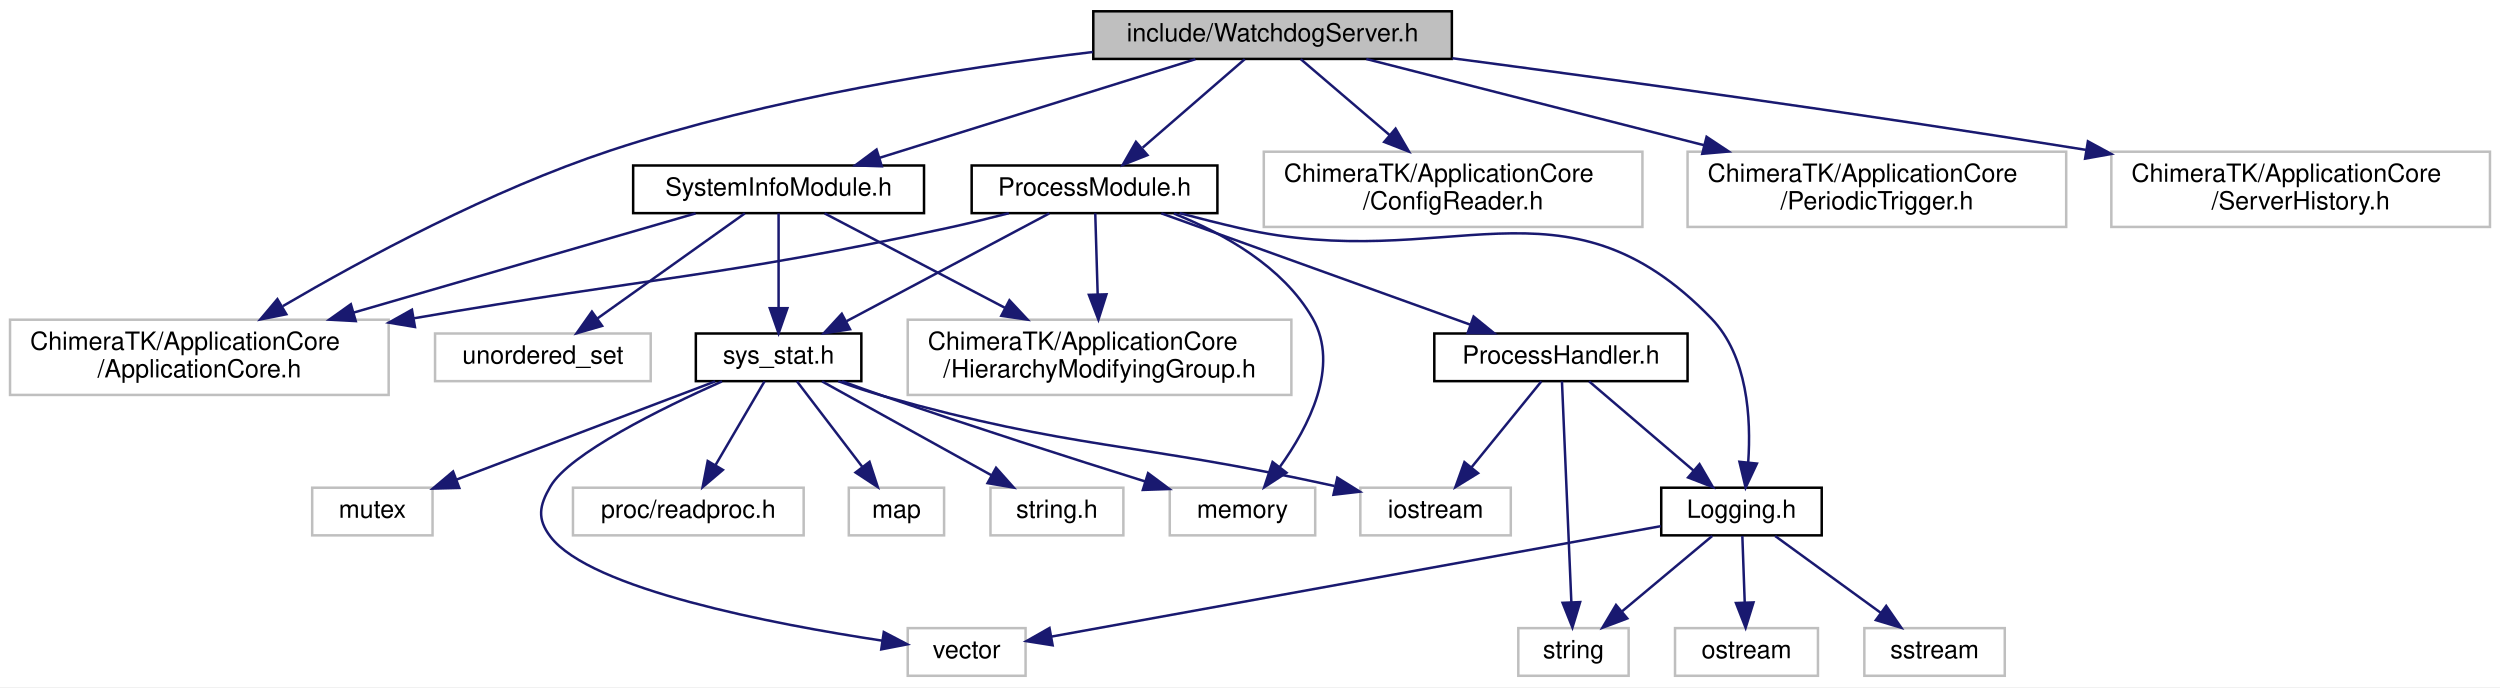
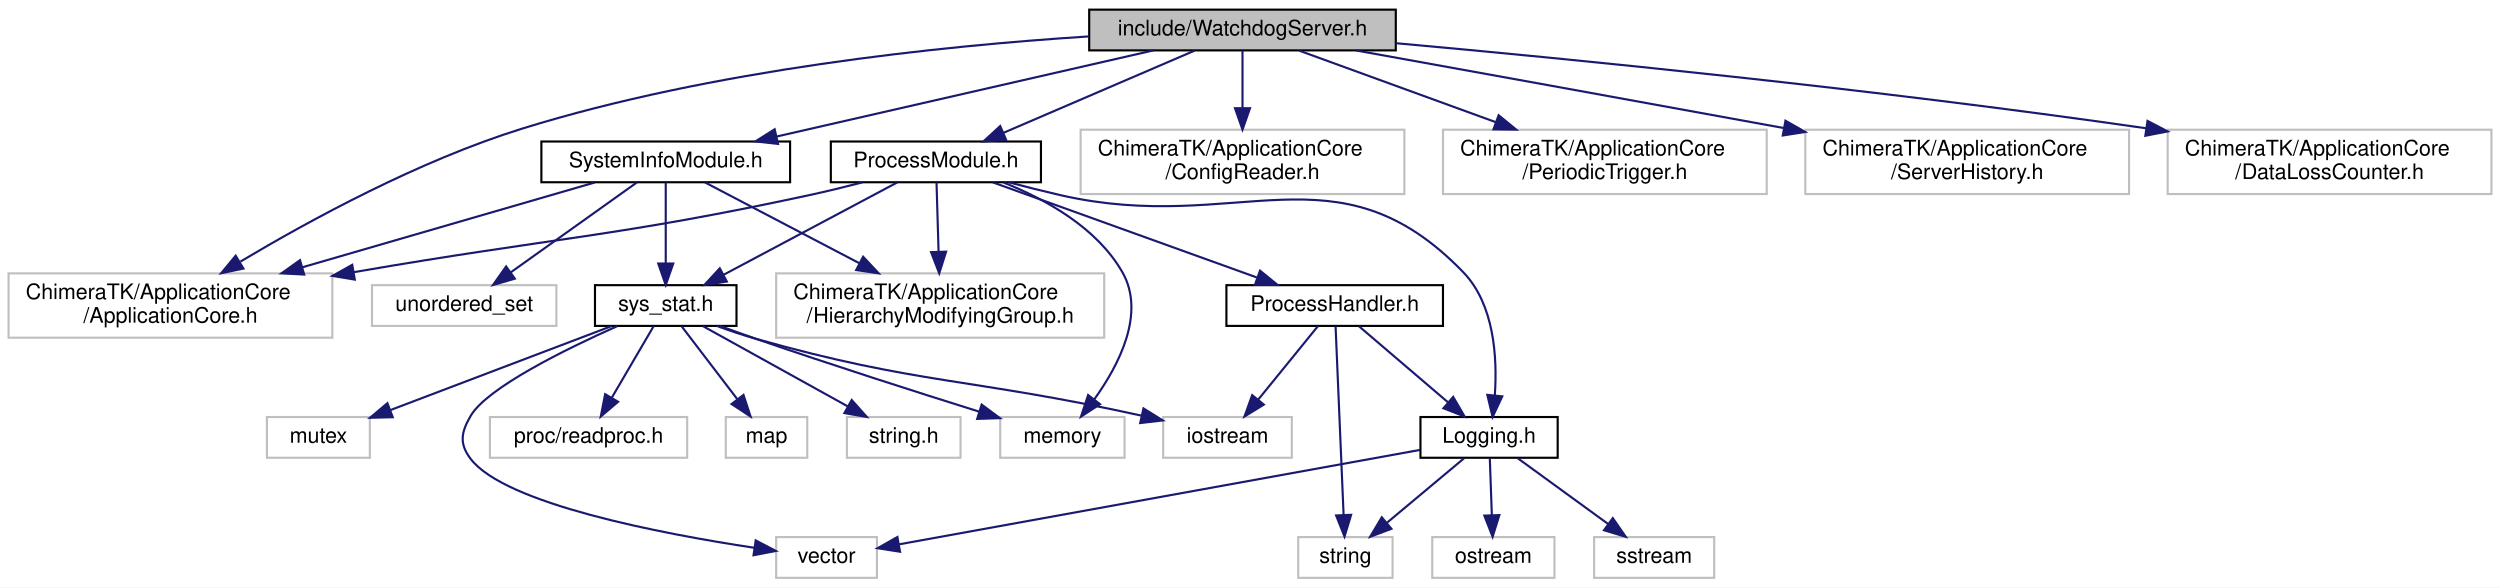
- <svg xmlns="http://www.w3.org/2000/svg" xmlns:xlink="http://www.w3.org/1999/xlink" width="997pt" height="274pt" viewBox="0.00 0.00 997.00 274.00">
+ <svg xmlns="http://www.w3.org/2000/svg" xmlns:xlink="http://www.w3.org/1999/xlink" width="1166pt" height="274pt" viewBox="0.00 0.00 1166.00 274.00">
  <g id="graph0" class="graph" transform="scale(1 1) rotate(0) translate(4 270)">
-     <polygon fill="#ffffff" stroke="transparent" points="-4,4 -4,-270 993,-270 993,4 -4,4" />
+     <polygon fill="#ffffff" stroke="transparent" points="-4,4 -4,-270 1162,-270 1162,4 -4,4" />
    <g id="node1" class="node">
-       <polygon fill="#bfbfbf" stroke="#000000" points="432,-246.5 432,-265.5 575,-265.5 575,-246.5 432,-246.5" />
-       <text text-anchor="middle" x="503.5" y="-253.5" font-family="Helvetica,sans-Serif" font-size="10.00" fill="#000000">include/WatchdogServer.h</text>
+       <polygon fill="#bfbfbf" stroke="#000000" points="504,-246.5 504,-265.5 647,-265.5 647,-246.5 504,-246.5" />
+       <text text-anchor="middle" x="575.5" y="-253.5" font-family="Helvetica,sans-Serif" font-size="10.00" fill="#000000">include/WatchdogServer.h</text>
    </g>
    <g id="node2" class="node">
      <polygon fill="#ffffff" stroke="#bfbfbf" points="0,-112.5 0,-142.5 151,-142.5 151,-112.5 0,-112.5" />
      <text text-anchor="start" x="8" y="-130.5" font-family="Helvetica,sans-Serif" font-size="10.00" fill="#000000">ChimeraTK/ApplicationCore</text>
      <text text-anchor="middle" x="75.5" y="-119.5" font-family="Helvetica,sans-Serif" font-size="10.00" fill="#000000">/ApplicationCore.h</text>
    </g>
    <g id="edge1" class="edge">
-       <path fill="none" stroke="#191970" d="M431.801,-249.265C377.901,-242.831 302.777,-230.92 239.5,-210 191.99,-194.293 141.07,-166.821 108.793,-147.923" />
-       <polygon fill="#191970" stroke="#191970" points="110.188,-144.682 99.801,-142.597 106.621,-150.705 110.188,-144.682" />
+       <path fill="none" stroke="#191970" d="M503.883,-253.024C434.831,-248.573 328.061,-237.499 239.5,-210 191.434,-195.075 140.265,-167.172 108.11,-147.981" />
+       <polygon fill="#191970" stroke="#191970" points="109.534,-144.751 99.165,-142.573 105.912,-150.742 109.534,-144.751" />
    </g>
    <g id="node3" class="node">
      <polygon fill="#ffffff" stroke="#bfbfbf" points="500,-179.5 500,-209.5 651,-209.5 651,-179.5 500,-179.5" />
      <text text-anchor="start" x="508" y="-197.5" font-family="Helvetica,sans-Serif" font-size="10.00" fill="#000000">ChimeraTK/ApplicationCore</text>
      <text text-anchor="middle" x="575.5" y="-186.5" font-family="Helvetica,sans-Serif" font-size="10.00" fill="#000000">/ConfigReader.h</text>
    </g>
    <g id="edge2" class="edge">
-       <path fill="none" stroke="#191970" d="M514.75,-246.391C524.224,-238.299 538.129,-226.421 550.247,-216.071" />
-       <polygon fill="#191970" stroke="#191970" points="552.556,-218.701 557.887,-209.545 548.01,-213.378 552.556,-218.701" />
+       <path fill="none" stroke="#191970" d="M575.5,-246.391C575.5,-239.223 575.5,-229.086 575.5,-219.671" />
+       <polygon fill="#191970" stroke="#191970" points="579,-219.545 575.5,-209.545 572,-219.545 579,-219.545" />
    </g>
    <g id="node4" class="node">
      <polygon fill="#ffffff" stroke="#bfbfbf" points="669,-179.5 669,-209.5 820,-209.5 820,-179.5 669,-179.5" />
      <text text-anchor="start" x="677" y="-197.5" font-family="Helvetica,sans-Serif" font-size="10.00" fill="#000000">ChimeraTK/ApplicationCore</text>
      <text text-anchor="middle" x="744.5" y="-186.5" font-family="Helvetica,sans-Serif" font-size="10.00" fill="#000000">/PeriodicTrigger.h</text>
    </g>
    <g id="edge3" class="edge">
-       <path fill="none" stroke="#191970" d="M540.892,-246.458C576.783,-237.299 631.854,-223.246 675.676,-212.063" />
-       <polygon fill="#191970" stroke="#191970" points="676.588,-215.442 685.412,-209.578 674.857,-208.66 676.588,-215.442" />
+       <path fill="none" stroke="#191970" d="M601.906,-246.391C626.367,-237.489 663.415,-224.007 693.617,-213.017" />
+       <polygon fill="#191970" stroke="#191970" points="694.958,-216.253 703.158,-209.545 692.564,-209.675 694.958,-216.253" />
    </g>
    <g id="node5" class="node">
      <polygon fill="#ffffff" stroke="#bfbfbf" points="838,-179.5 838,-209.5 989,-209.5 989,-179.5 838,-179.5" />
      <text text-anchor="start" x="846" y="-197.5" font-family="Helvetica,sans-Serif" font-size="10.00" fill="#000000">ChimeraTK/ApplicationCore</text>
      <text text-anchor="middle" x="913.5" y="-186.5" font-family="Helvetica,sans-Serif" font-size="10.00" fill="#000000">/ServerHistory.h</text>
    </g>
    <g id="edge4" class="edge">
-       <path fill="none" stroke="#191970" d="M575.178,-246.772C638.993,-238.354 735.147,-225.174 827.852,-210.233" />
-       <polygon fill="#191970" stroke="#191970" points="828.659,-213.648 837.97,-208.593 827.539,-206.738 828.659,-213.648" />
+       <path fill="none" stroke="#191970" d="M628.536,-246.448C677.719,-237.578 753.234,-223.928 827.897,-210.29" />
+       <polygon fill="#191970" stroke="#191970" points="828.738,-213.695 837.946,-208.454 827.48,-206.809 828.738,-213.695" />
    </g>
    <g id="node6" class="node">
-       <g id="a_node6">
+       <polygon fill="#ffffff" stroke="#bfbfbf" points="1007,-179.5 1007,-209.5 1158,-209.5 1158,-179.5 1007,-179.5" />
+       <text text-anchor="start" x="1015" y="-197.5" font-family="Helvetica,sans-Serif" font-size="10.00" fill="#000000">ChimeraTK/ApplicationCore</text>
+       <text text-anchor="middle" x="1082.5" y="-186.5" font-family="Helvetica,sans-Serif" font-size="10.00" fill="#000000">/DataLossCounter.h</text>
+     </g>
+     <g id="edge5" class="edge">
+       <path fill="none" stroke="#191970" d="M647.181,-249.838C729.341,-242.408 868.248,-228.725 996.951,-210.167" />
+       <polygon fill="#191970" stroke="#191970" points="997.596,-213.61 1006.988,-208.707 996.588,-206.683 997.596,-213.61" />
+     </g>
+     <g id="node7" class="node">
+       <g id="a_node7">
        <a xlink:href="SystemInfoModule_8h.html" target="_top" xlink:title="SystemInfoModule.h">
          <polygon fill="#ffffff" stroke="#000000" points="248.5,-185 248.5,-204 364.5,-204 364.5,-185 248.5,-185" />
          <text text-anchor="middle" x="306.5" y="-192" font-family="Helvetica,sans-Serif" font-size="10.00" fill="#000000">SystemInfoModule.h</text>
        </a>
      </g>
    </g>
-     <g id="edge5" class="edge">
-       <path fill="none" stroke="#191970" d="M472.719,-246.391C438.745,-235.785 383.94,-218.675 346.623,-207.026" />
-       <polygon fill="#191970" stroke="#191970" points="347.654,-203.681 337.065,-204.042 345.568,-210.363 347.654,-203.681" />
-     </g>
-     <g id="node17" class="node">
-       <g id="a_node17">
+     <g id="edge6" class="edge">
+       <path fill="none" stroke="#191970" d="M533.764,-246.458C486.449,-235.641 409.271,-217.996 358.186,-206.317" />
+       <polygon fill="#191970" stroke="#191970" points="358.863,-202.881 348.334,-204.064 357.302,-209.705 358.863,-202.881" />
+     </g>
+     <g id="node18" class="node">
+       <g id="a_node18">
        <a xlink:href="ProcessModule_8h.html" target="_top" xlink:title="ProcessModule.h">
          <polygon fill="#ffffff" stroke="#000000" points="383.5,-185 383.5,-204 481.5,-204 481.5,-185 383.5,-185" />
          <text text-anchor="middle" x="432.5" y="-192" font-family="Helvetica,sans-Serif" font-size="10.00" fill="#000000">ProcessModule.h</text>
        </a>
      </g>
    </g>
-     <g id="edge17" class="edge">
-       <path fill="none" stroke="#191970" d="M492.406,-246.391C481.529,-236.968 464.725,-222.413 451.68,-211.114" />
-       <polygon fill="#191970" stroke="#191970" points="453.6,-208.147 443.75,-204.245 449.017,-213.438 453.6,-208.147" />
-     </g>
-     <g id="edge6" class="edge">
+     <g id="edge18" class="edge">
+       <path fill="none" stroke="#191970" d="M553.156,-246.391C529.23,-236.101 491.069,-219.689 464.078,-208.081" />
+       <polygon fill="#191970" stroke="#191970" points="465.256,-204.778 454.687,-204.042 462.49,-211.208 465.256,-204.778" />
+     </g>
+     <g id="edge7" class="edge">
      <path fill="none" stroke="#191970" d="M273.403,-184.9C237.913,-174.607 180.763,-158.031 136.981,-145.332" />
      <polygon fill="#191970" stroke="#191970" points="137.871,-141.946 127.291,-142.522 135.921,-148.669 137.871,-141.946" />
    </g>
-     <g id="node7" class="node">
+     <g id="node8" class="node">
      <polygon fill="#ffffff" stroke="#bfbfbf" points="358,-112.5 358,-142.5 511,-142.5 511,-112.5 358,-112.5" />
      <text text-anchor="start" x="366" y="-130.5" font-family="Helvetica,sans-Serif" font-size="10.00" fill="#000000">ChimeraTK/ApplicationCore</text>
      <text text-anchor="middle" x="434.5" y="-119.5" font-family="Helvetica,sans-Serif" font-size="10.00" fill="#000000">/HierarchyModifyingGroup.h</text>
    </g>
-     <g id="edge7" class="edge">
+     <g id="edge8" class="edge">
      <path fill="none" stroke="#191970" d="M324.839,-184.9C343.513,-175.126 373.009,-159.686 396.709,-147.281" />
      <polygon fill="#191970" stroke="#191970" points="398.565,-150.26 405.802,-142.522 395.319,-144.058 398.565,-150.26" />
    </g>
-     <g id="node8" class="node">
-       <g id="a_node8">
+     <g id="node9" class="node">
+       <g id="a_node9">
        <a xlink:href="sys__stat_8h.html" target="_top" xlink:title="sys_stat.h">
          <polygon fill="#ffffff" stroke="#000000" points="273.5,-118 273.5,-137 339.5,-137 339.5,-118 273.5,-118" />
          <text text-anchor="middle" x="306.5" y="-125" font-family="Helvetica,sans-Serif" font-size="10.00" fill="#000000">sys_stat.h</text>
        </a>
      </g>
    </g>
-     <g id="edge8" class="edge">
+     <g id="edge9" class="edge">
      <path fill="none" stroke="#191970" d="M306.5,-184.9C306.5,-175.149 306.5,-159.76 306.5,-147.369" />
      <polygon fill="#191970" stroke="#191970" points="310,-147.082 306.5,-137.082 303,-147.082 310,-147.082" />
    </g>
-     <g id="node16" class="node">
+     <g id="node17" class="node">
      <polygon fill="#ffffff" stroke="#bfbfbf" points="169.5,-118 169.5,-137 255.5,-137 255.5,-118 169.5,-118" />
      <text text-anchor="middle" x="212.5" y="-125" font-family="Helvetica,sans-Serif" font-size="10.00" fill="#000000">unordered_set</text>
    </g>
-     <g id="edge16" class="edge">
+     <g id="edge17" class="edge">
      <path fill="none" stroke="#191970" d="M293.032,-184.9C277.676,-173.955 252.354,-155.906 234.202,-142.969" />
      <polygon fill="#191970" stroke="#191970" points="236.118,-140.036 225.943,-137.082 232.055,-145.736 236.118,-140.036" />
    </g>
-     <g id="node9" class="node">
+     <g id="node10" class="node">
      <polygon fill="#ffffff" stroke="#bfbfbf" points="334.5,-56.5 334.5,-75.5 372.5,-75.5 372.5,-56.5 334.5,-56.5" />
      <text text-anchor="middle" x="353.5" y="-63.5" font-family="Helvetica,sans-Serif" font-size="10.00" fill="#000000">map</text>
    </g>
-     <g id="edge9" class="edge">
+     <g id="edge10" class="edge">
      <path fill="none" stroke="#191970" d="M313.844,-117.891C320.77,-108.827 331.326,-95.015 339.806,-83.919" />
      <polygon fill="#191970" stroke="#191970" points="342.762,-85.816 346.053,-75.745 337.2,-81.565 342.762,-85.816" />
    </g>
-     <g id="node10" class="node">
+     <g id="node11" class="node">
      <polygon fill="#ffffff" stroke="#bfbfbf" points="391,-56.5 391,-75.5 444,-75.5 444,-56.5 391,-56.5" />
      <text text-anchor="middle" x="417.5" y="-63.5" font-family="Helvetica,sans-Serif" font-size="10.00" fill="#000000">string.h</text>
    </g>
-     <g id="edge10" class="edge">
+     <g id="edge11" class="edge">
      <path fill="none" stroke="#191970" d="M323.844,-117.891C341.927,-107.871 370.486,-92.048 391.317,-80.507" />
      <polygon fill="#191970" stroke="#191970" points="393.227,-83.45 400.278,-75.542 389.835,-77.327 393.227,-83.45" />
    </g>
-     <g id="node11" class="node">
+     <g id="node12" class="node">
      <polygon fill="#ffffff" stroke="#bfbfbf" points="462.5,-56.5 462.5,-75.5 520.5,-75.5 520.5,-56.5 462.5,-56.5" />
      <text text-anchor="middle" x="491.5" y="-63.5" font-family="Helvetica,sans-Serif" font-size="10.00" fill="#000000">memory</text>
    </g>
-     <g id="edge11" class="edge">
+     <g id="edge12" class="edge">
      <path fill="none" stroke="#191970" d="M331.757,-117.982C337.26,-115.964 343.063,-113.877 348.5,-112 383.562,-99.897 423.805,-87.043 452.649,-78.009" />
      <polygon fill="#191970" stroke="#191970" points="453.847,-81.302 462.349,-74.98 451.76,-74.62 453.847,-81.302" />
    </g>
-     <g id="node12" class="node">
+     <g id="node13" class="node">
      <polygon fill="#ffffff" stroke="#bfbfbf" points="120.5,-56.5 120.5,-75.5 168.5,-75.5 168.5,-56.5 120.5,-56.5" />
      <text text-anchor="middle" x="144.5" y="-63.5" font-family="Helvetica,sans-Serif" font-size="10.00" fill="#000000">mutex</text>
    </g>
-     <g id="edge12" class="edge">
+     <g id="edge13" class="edge">
      <path fill="none" stroke="#191970" d="M281.188,-117.891C253.404,-107.343 208.679,-90.364 178.004,-78.719" />
      <polygon fill="#191970" stroke="#191970" points="179.169,-75.418 168.578,-75.141 176.685,-81.962 179.169,-75.418" />
    </g>
-     <g id="node13" class="node">
+     <g id="node14" class="node">
      <polygon fill="#ffffff" stroke="#bfbfbf" points="358,-.5 358,-19.5 405,-19.5 405,-.5 358,-.5" />
      <text text-anchor="middle" x="381.5" y="-7.5" font-family="Helvetica,sans-Serif" font-size="10.00" fill="#000000">vector</text>
    </g>
-     <g id="edge13" class="edge">
+     <g id="edge14" class="edge">
      <path fill="none" stroke="#191970" d="M283.92,-117.902C259.534,-107.021 223.135,-89.094 215.5,-76 211.023,-68.321 210.119,-63.075 215.5,-56 231.464,-35.01 304.216,-21.109 347.935,-14.492" />
      <polygon fill="#191970" stroke="#191970" points="348.459,-17.952 357.846,-13.04 347.445,-11.026 348.459,-17.952" />
    </g>
-     <g id="node14" class="node">
+     <g id="node15" class="node">
      <polygon fill="#ffffff" stroke="#bfbfbf" points="538.5,-56.5 538.5,-75.5 598.5,-75.5 598.5,-56.5 538.5,-56.5" />
      <text text-anchor="middle" x="568.5" y="-63.5" font-family="Helvetica,sans-Serif" font-size="10.00" fill="#000000">iostream</text>
    </g>
-     <g id="edge14" class="edge">
+     <g id="edge15" class="edge">
      <path fill="none" stroke="#191970" d="M330.273,-117.989C336.17,-115.835 342.516,-113.688 348.5,-112 424.356,-90.602 447.711,-93.885 528.2,-76.182" />
      <polygon fill="#191970" stroke="#191970" points="529.314,-79.519 538.306,-73.916 527.782,-72.689 529.314,-79.519" />
    </g>
-     <g id="node15" class="node">
+     <g id="node16" class="node">
      <polygon fill="#ffffff" stroke="#bfbfbf" points="224.5,-56.5 224.5,-75.5 316.5,-75.5 316.5,-56.5 224.5,-56.5" />
      <text text-anchor="middle" x="270.5" y="-63.5" font-family="Helvetica,sans-Serif" font-size="10.00" fill="#000000">proc/readproc.h</text>
    </g>
-     <g id="edge15" class="edge">
+     <g id="edge16" class="edge">
      <path fill="none" stroke="#191970" d="M300.875,-117.891C295.675,-109.007 287.803,-95.56 281.377,-84.581" />
      <polygon fill="#191970" stroke="#191970" points="284.277,-82.607 276.204,-75.745 278.236,-86.143 284.277,-82.607" />
    </g>
-     <g id="edge18" class="edge">
+     <g id="edge19" class="edge">
      <path fill="none" stroke="#191970" d="M398.307,-184.963C390.207,-182.858 381.575,-180.739 373.5,-179 282.76,-159.454 256.77,-159.58 161.139,-143.086" />
      <polygon fill="#191970" stroke="#191970" points="161.487,-139.594 151.035,-141.326 160.286,-146.49 161.487,-139.594" />
    </g>
-     <g id="edge19" class="edge">
+     <g id="edge20" class="edge">
      <path fill="none" stroke="#191970" d="M432.787,-184.9C433.037,-176.51 433.412,-163.945 433.748,-152.708" />
      <polygon fill="#191970" stroke="#191970" points="437.252,-152.622 434.052,-142.522 430.255,-152.413 437.252,-152.622" />
    </g>
-     <g id="edge21" class="edge">
+     <g id="edge22" class="edge">
      <path fill="none" stroke="#191970" d="M414.447,-184.9C393.302,-173.656 358.06,-154.917 333.622,-141.922" />
      <polygon fill="#191970" stroke="#191970" points="334.992,-138.686 324.519,-137.082 331.705,-144.867 334.992,-138.686" />
    </g>
-     <g id="edge20" class="edge">
+     <g id="edge21" class="edge">
      <path fill="none" stroke="#191970" d="M464.134,-184.831C483.862,-176.976 507.677,-163.737 519.5,-143 530.378,-123.92 517.948,-99.844 506.369,-83.74" />
      <polygon fill="#191970" stroke="#191970" points="509.05,-81.486 500.177,-75.696 503.503,-85.755 509.05,-81.486" />
    </g>
-     <g id="node18" class="node">
-       <g id="a_node18">
+     <g id="node19" class="node">
+       <g id="a_node19">
        <a xlink:href="ProcessHandler_8h.html" target="_top" xlink:title="ProcessHandler.h">
          <polygon fill="#ffffff" stroke="#000000" points="568,-118 568,-137 669,-137 669,-118 568,-118" />
          <text text-anchor="middle" x="618.5" y="-125" font-family="Helvetica,sans-Serif" font-size="10.00" fill="#000000">ProcessHandler.h</text>
        </a>
      </g>
    </g>
-     <g id="edge22" class="edge">
+     <g id="edge23" class="edge">
      <path fill="none" stroke="#191970" d="M459.149,-184.9C491.469,-173.258 546.097,-153.581 582.232,-140.564" />
      <polygon fill="#191970" stroke="#191970" points="583.678,-143.764 591.9,-137.082 581.306,-137.178 583.678,-143.764" />
    </g>
-     <g id="node20" class="node">
-       <g id="a_node20">
+     <g id="node21" class="node">
+       <g id="a_node21">
        <a xlink:href="Logging_8h.html" target="_top" xlink:title="Logging.h">
          <polygon fill="#ffffff" stroke="#000000" points="658.5,-56.5 658.5,-75.5 722.5,-75.5 722.5,-56.5 658.5,-56.5" />
          <text text-anchor="middle" x="690.5" y="-63.5" font-family="Helvetica,sans-Serif" font-size="10.00" fill="#000000">Logging.h</text>
        </a>
      </g>
    </g>
-     <g id="edge30" class="edge">
+     <g id="edge31" class="edge">
      <path fill="none" stroke="#191970" d="M466.441,-184.992C474.313,-182.908 482.677,-180.792 490.5,-179 573.426,-160.006 619.393,-204.188 678.5,-143 692.996,-127.993 694.382,-103.123 693.192,-85.72" />
      <polygon fill="#191970" stroke="#191970" points="696.65,-85.132 692.15,-75.54 689.687,-85.844 696.65,-85.132" />
    </g>
-     <g id="edge24" class="edge">
+     <g id="edge25" class="edge">
      <path fill="none" stroke="#191970" d="M610.688,-117.891C603.246,-108.738 591.867,-94.741 582.801,-83.59" />
      <polygon fill="#191970" stroke="#191970" points="585.447,-81.296 576.423,-75.745 580.015,-85.712 585.447,-81.296" />
    </g>
-     <g id="node19" class="node">
+     <g id="node20" class="node">
      <polygon fill="#ffffff" stroke="#bfbfbf" points="601.5,-.5 601.5,-19.5 645.5,-19.5 645.5,-.5 601.5,-.5" />
      <text text-anchor="middle" x="623.5" y="-7.5" font-family="Helvetica,sans-Serif" font-size="10.00" fill="#000000">string</text>
    </g>
-     <g id="edge23" class="edge">
+     <g id="edge24" class="edge">
      <path fill="none" stroke="#191970" d="M618.909,-117.885C619.726,-98.691 621.573,-55.286 622.659,-29.766" />
      <polygon fill="#191970" stroke="#191970" points="626.157,-29.888 623.085,-19.748 619.163,-29.59 626.157,-29.888" />
    </g>
-     <g id="edge25" class="edge">
+     <g id="edge26" class="edge">
      <path fill="none" stroke="#191970" d="M629.75,-117.891C640.886,-108.379 658.146,-93.636 671.427,-82.292" />
      <polygon fill="#191970" stroke="#191970" points="673.761,-84.901 679.091,-75.745 669.214,-79.578 673.761,-84.901" />
    </g>
-     <g id="edge29" class="edge">
+     <g id="edge30" class="edge">
      <path fill="none" stroke="#191970" d="M658.306,-60.166C599.54,-49.515 475.429,-27.023 415.414,-16.146" />
      <polygon fill="#191970" stroke="#191970" points="415.789,-12.657 405.325,-14.318 414.541,-19.545 415.789,-12.657" />
    </g>
-     <g id="edge26" class="edge">
+     <g id="edge27" class="edge">
      <path fill="none" stroke="#191970" d="M678.83,-56.245C668.934,-47.975 654.537,-35.942 642.91,-26.223" />
      <polygon fill="#191970" stroke="#191970" points="644.954,-23.37 635.037,-19.643 640.465,-28.741 644.954,-23.37" />
    </g>
-     <g id="node21" class="node">
+     <g id="node22" class="node">
      <polygon fill="#ffffff" stroke="#bfbfbf" points="739.5,-.5 739.5,-19.5 795.5,-19.5 795.5,-.5 739.5,-.5" />
      <text text-anchor="middle" x="767.5" y="-7.5" font-family="Helvetica,sans-Serif" font-size="10.00" fill="#000000">sstream</text>
    </g>
-     <g id="edge27" class="edge">
+     <g id="edge28" class="edge">
      <path fill="none" stroke="#191970" d="M703.912,-56.245C715.506,-47.814 732.475,-35.473 745.968,-25.66" />
      <polygon fill="#191970" stroke="#191970" points="748.213,-28.355 754.241,-19.643 744.095,-22.694 748.213,-28.355" />
    </g>
-     <g id="node22" class="node">
+     <g id="node23" class="node">
      <polygon fill="#ffffff" stroke="#bfbfbf" points="664,-.5 664,-19.5 721,-19.5 721,-.5 664,-.5" />
      <text text-anchor="middle" x="692.5" y="-7.5" font-family="Helvetica,sans-Serif" font-size="10.00" fill="#000000">ostream</text>
    </g>
-     <g id="edge28" class="edge">
+     <g id="edge29" class="edge">
      <path fill="none" stroke="#191970" d="M690.848,-56.245C691.109,-48.938 691.475,-38.694 691.796,-29.705" />
      <polygon fill="#191970" stroke="#191970" points="695.296,-29.761 692.156,-19.643 688.301,-29.511 695.296,-29.761" />
    </g>
  </g>
</svg>
